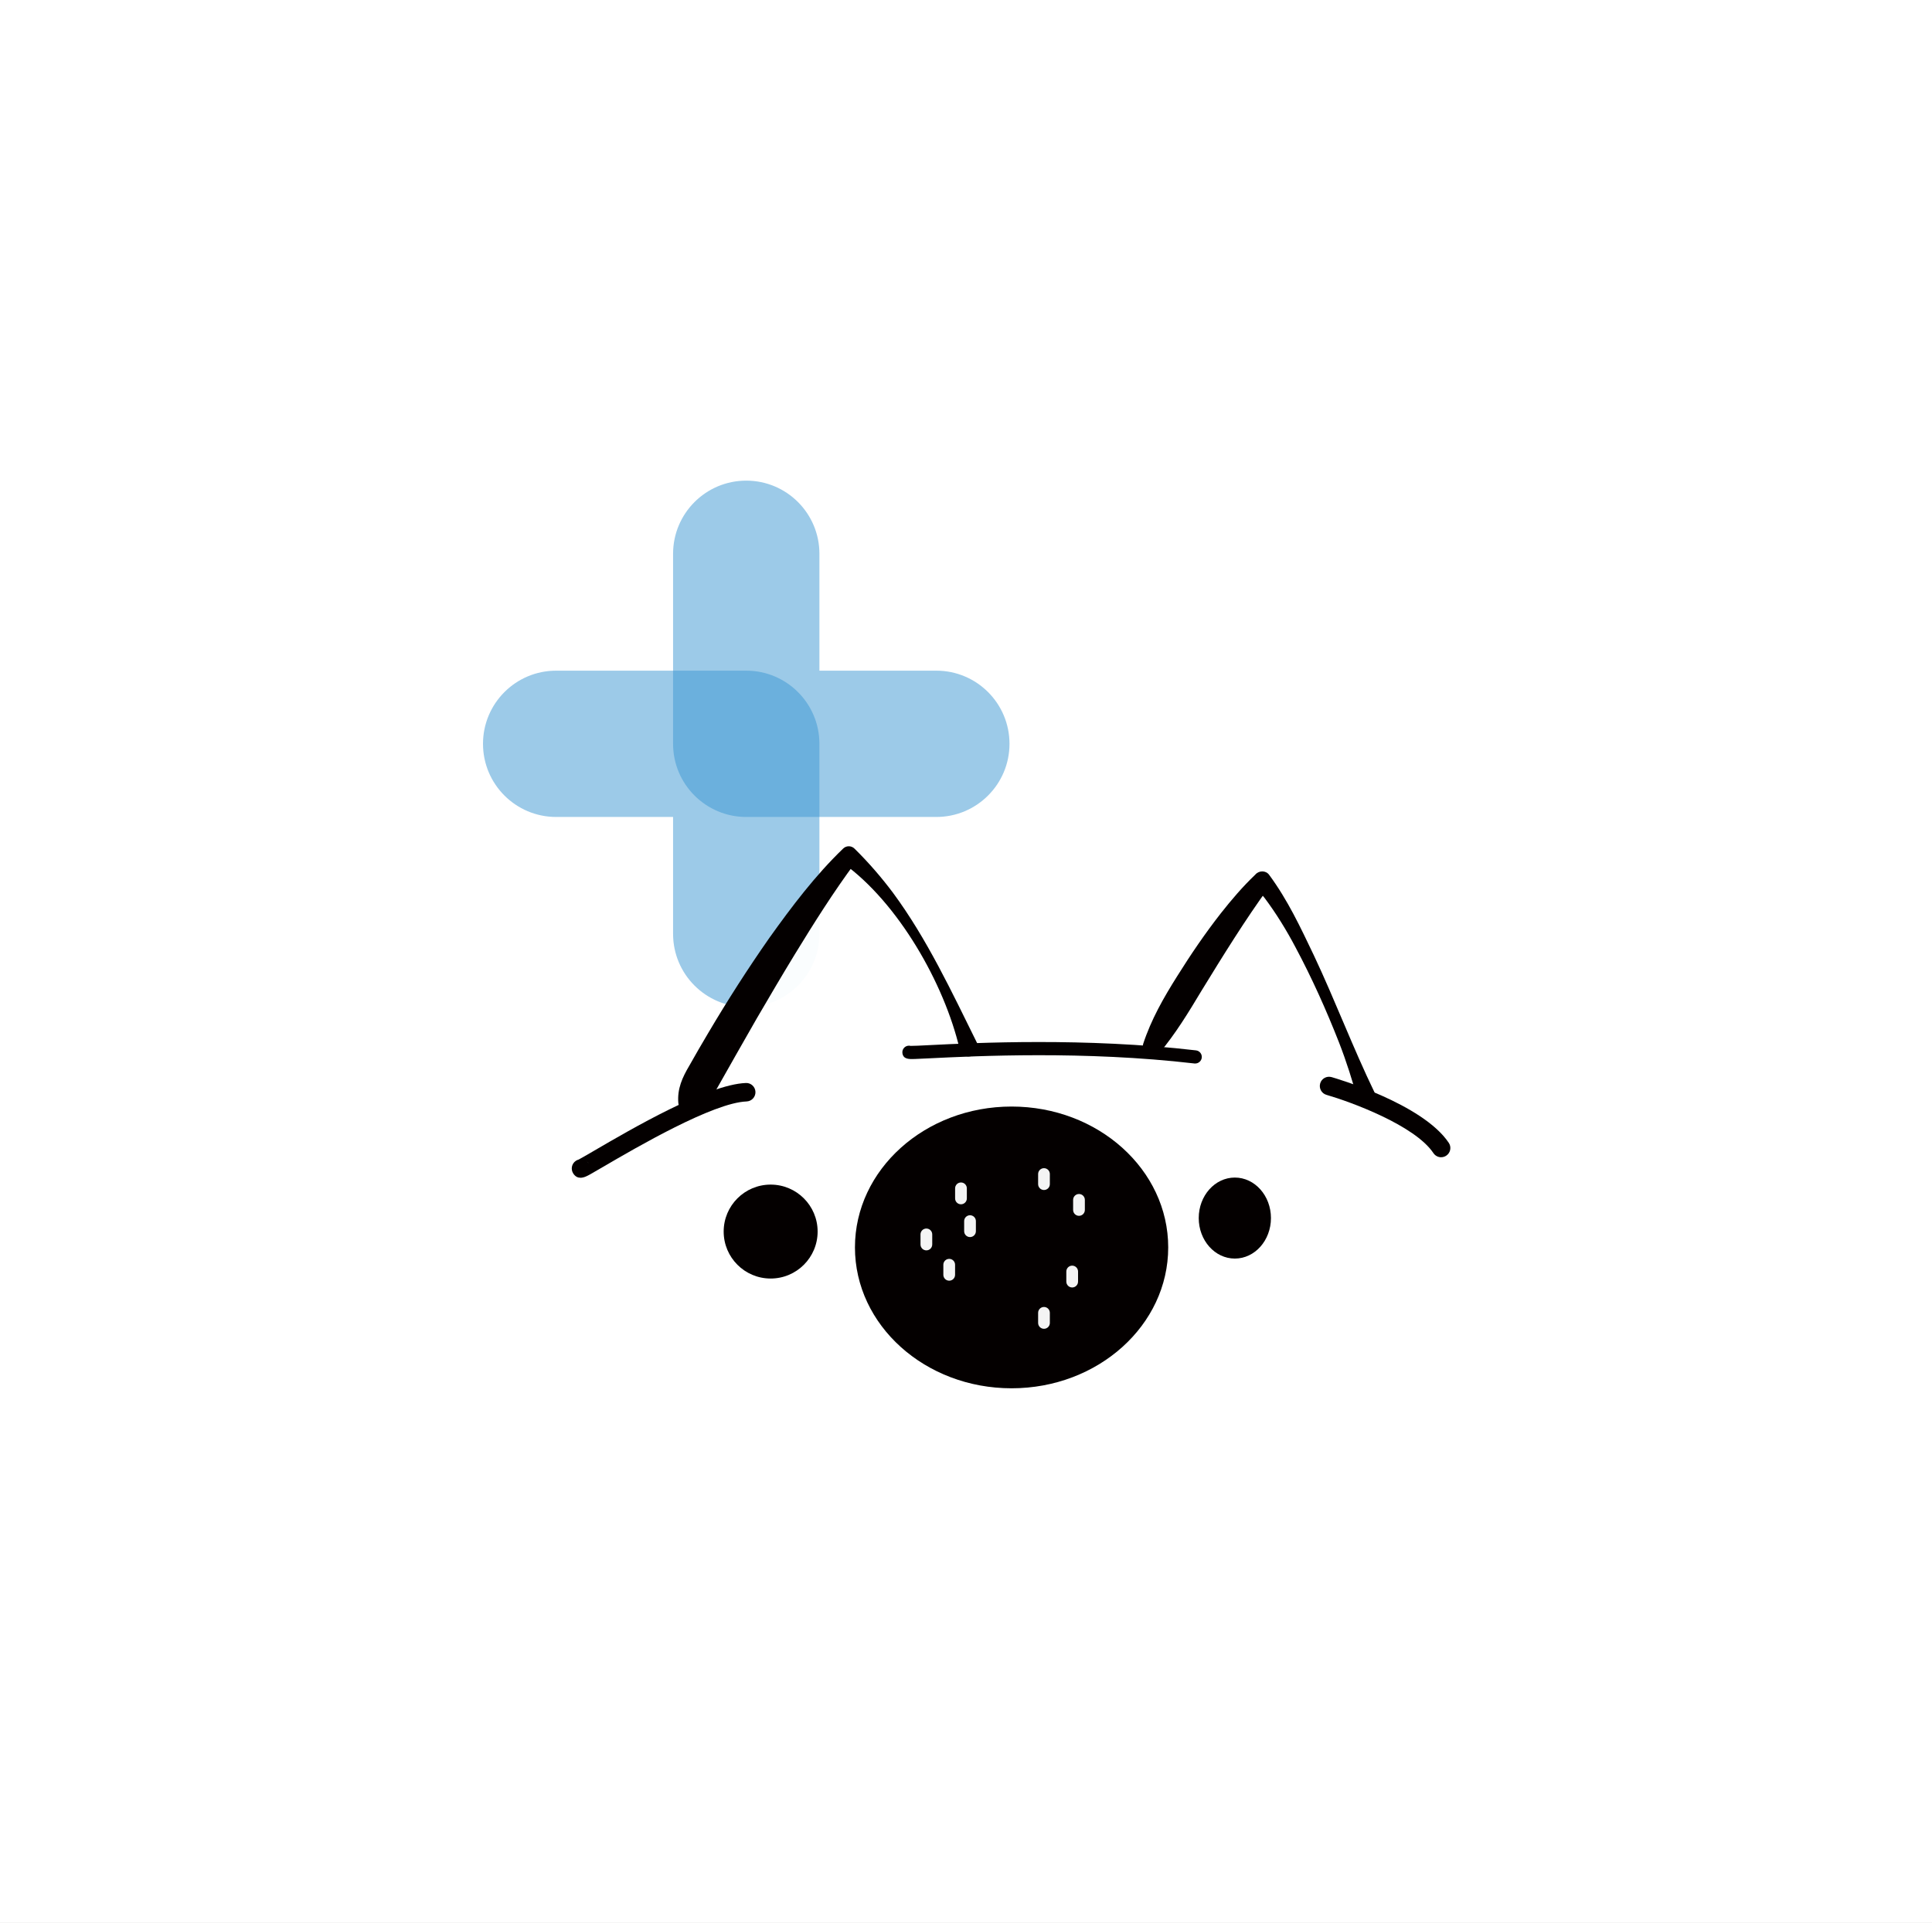
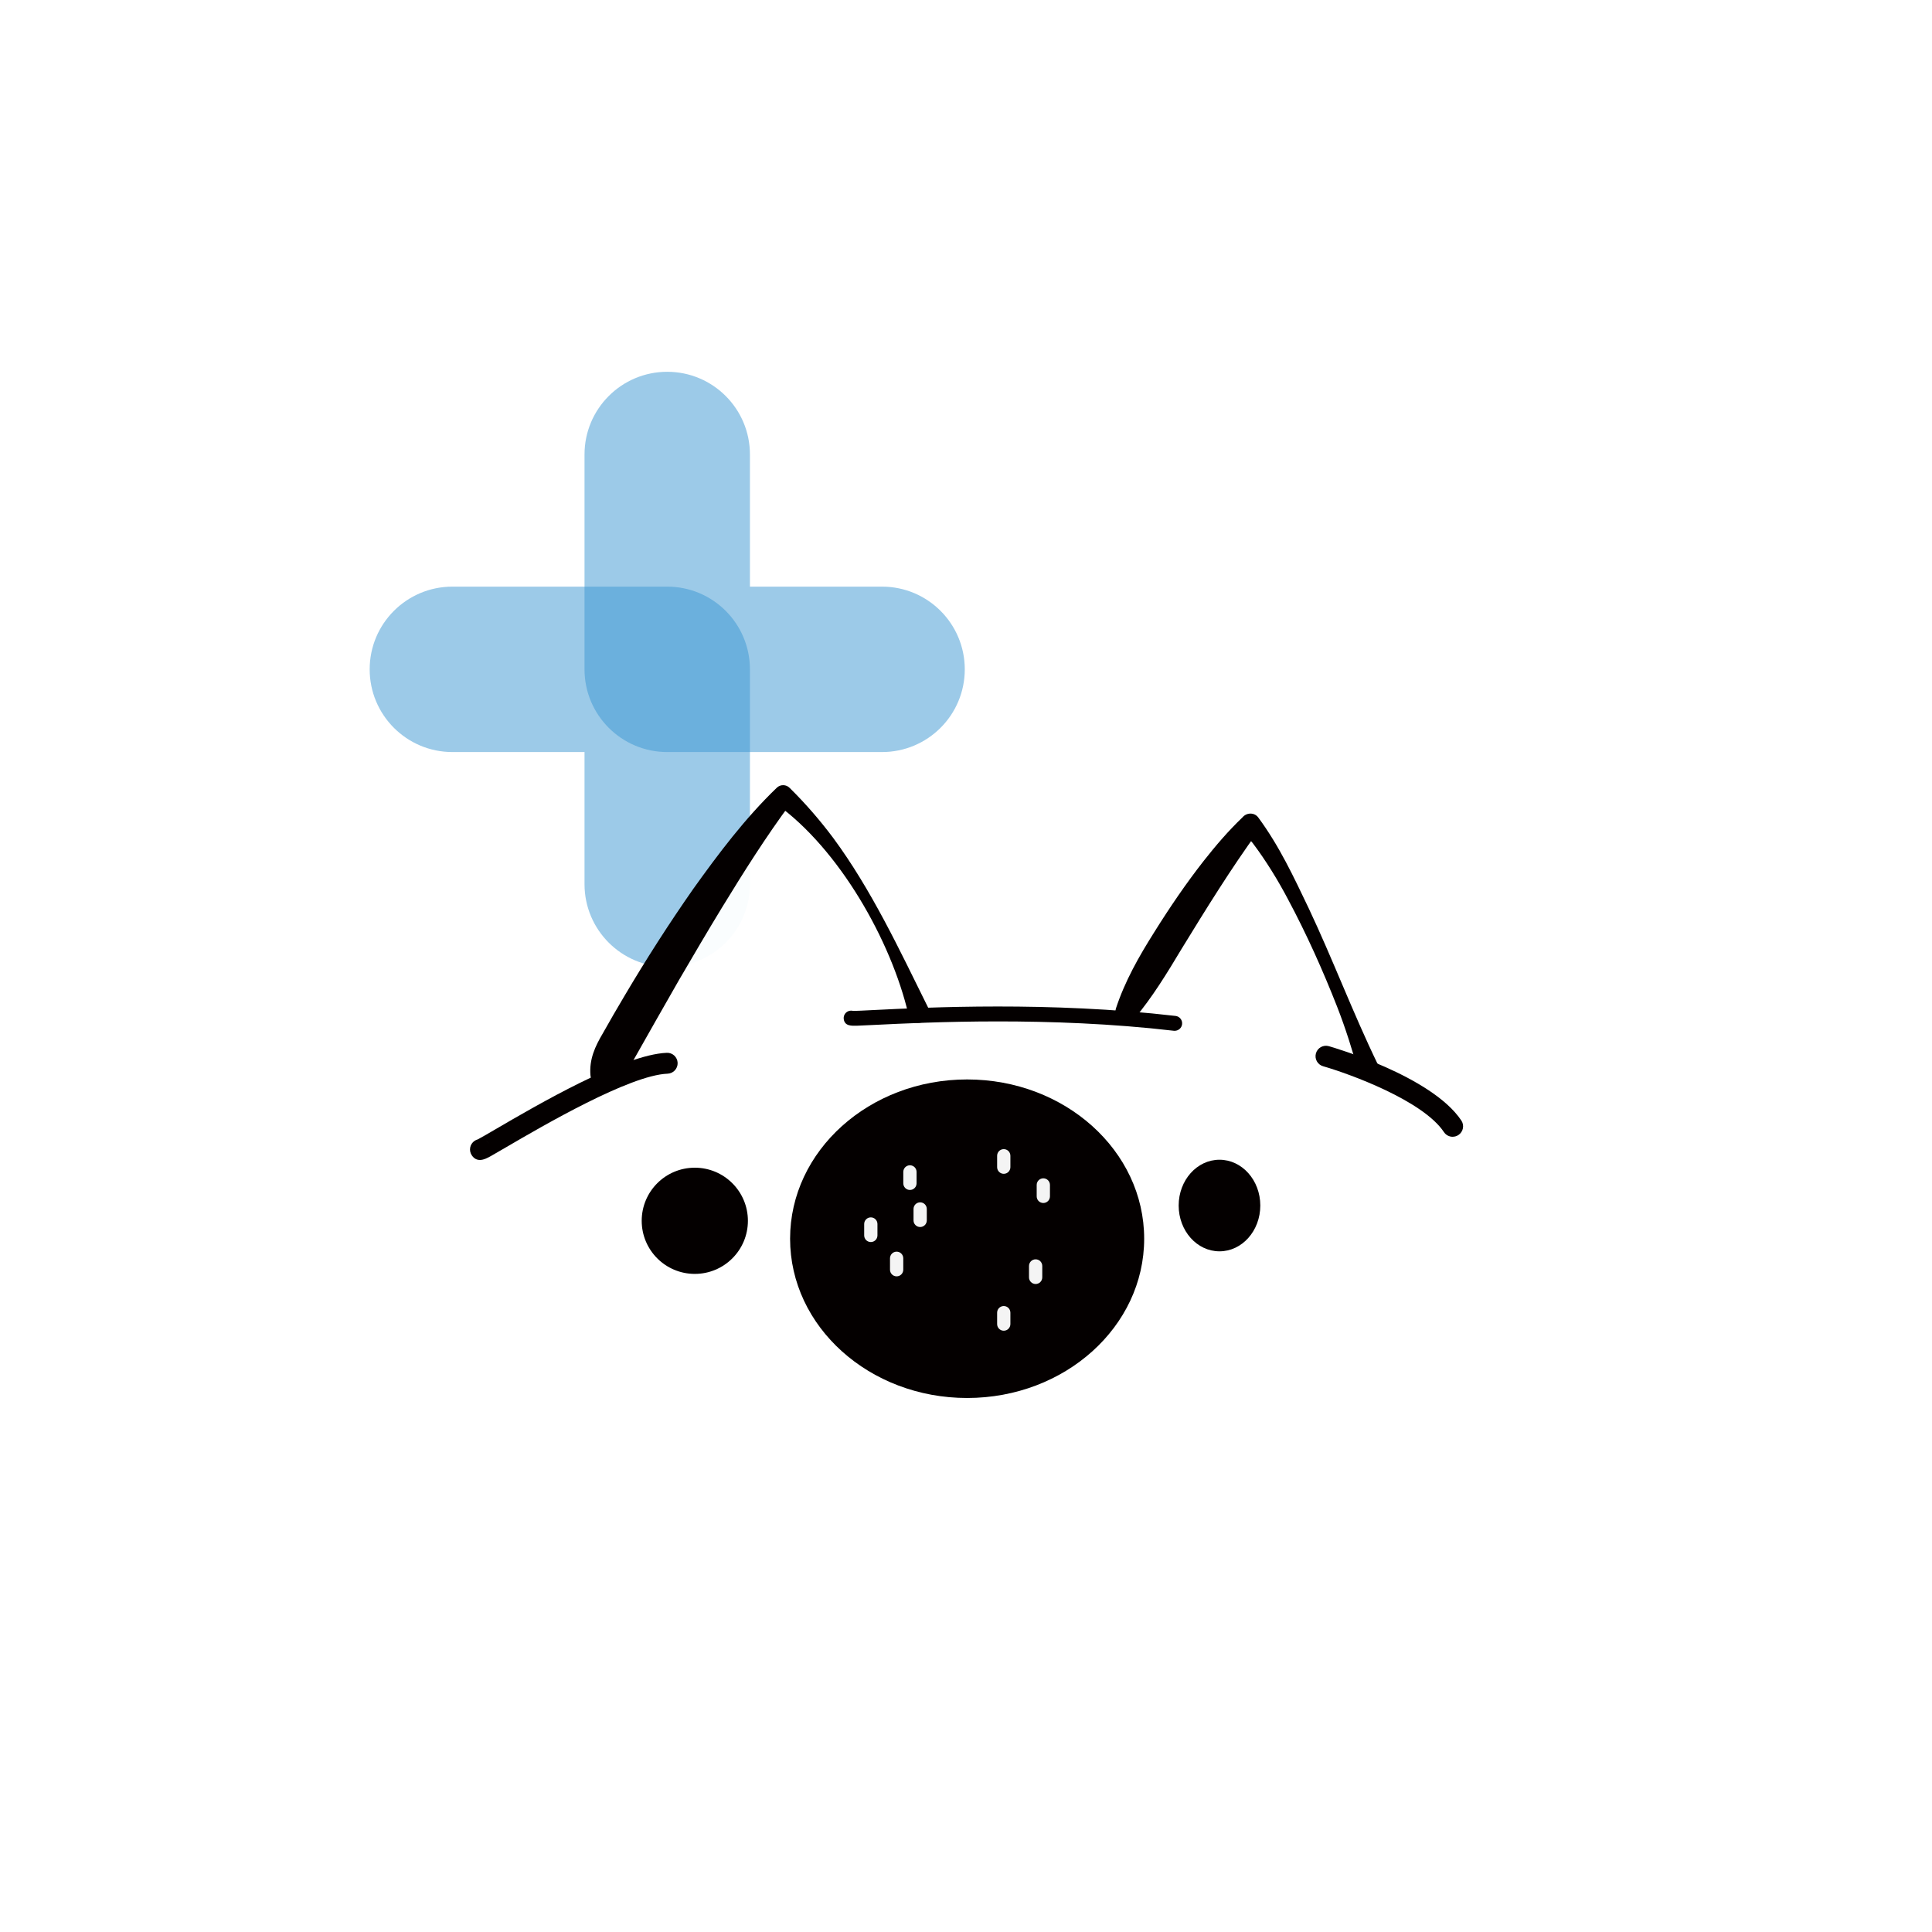
- <svg xmlns="http://www.w3.org/2000/svg" id="_图层_2" viewBox="-221.12 -219.56 732.44 729.02">
+ <svg xmlns="http://www.w3.org/2000/svg" id="_图层_2" viewBox="-162 -162 648 648">
  <defs>
    <style>
            .cls-1{opacity:.5;}.cls-2{fill:#3996d1;}.cls-2,.cls-3,.cls-4,.cls-5,.cls-6{stroke-width:0px;}.cls-3{fill:none;}.cls-4{fill:#040000;}.cls-7{clip-path:url(#clippath-1);}.cls-8{opacity:.95;stroke:#fff;stroke-miterlimit:10;}.cls-8,.cls-5{fill:#fff;}.cls-9{clip-path:url(#clippath);}.cls-6{fill:#f4f4f4;}
        </style>
-     <clipPath id="clippath">
-       <rect class="cls-3" x="-221.12" y="-219.56" width="732.44" height="729.02" />
-     </clipPath>
-     <clipPath id="clippath-1">
-       <rect class="cls-3" x="-221.12" y="-219.56" width="732.44" height="729.02" />
-     </clipPath>
  </defs>
  <g id="_图层_1-2">
    <rect class="cls-5" x="-221.12" y="-219.56" width="732.44" height="729.02" />
    <g>
      <g>
        <g class="cls-1">
          <path class="cls-2" d="M61.79,162.3c-15.32,0-27.74-12.42-27.74-27.74v-44.32H-10.27c-15.32,0-27.74-12.42-27.74-27.74s12.42-27.74,27.74-27.74H61.79c15.32,0,27.74,12.42,27.74,27.74v72.06c0,15.32-12.42,27.74-27.74,27.74Z" />
        </g>
        <g class="cls-1">
          <path class="cls-2" d="M133.85,90.24H61.79c-15.32,0-27.74-12.42-27.74-27.74V-9.56c0-15.32,12.42-27.74,27.74-27.74s27.74,12.42,27.74,27.74v44.32h44.32c15.32,0,27.74,12.42,27.74,27.74s-12.42,27.74-27.74,27.74Z" />
        </g>
      </g>
      <path class="cls-8" d="M215.19,178.23s23.04-42.27,42.07-63.64c17.36,20.37,39.4,81.58,39.4,81.58l-14.02-3.78s6.63,1.72,14.46,5.16c7.98,3.51,18.97,7.84,23.69,14.92l7.36,11.1v103.85H-3.65v-102.21s21.04-13.78,40.66-22.34c9.45-4.12,24.78-11.31,24.67-8.11,0,0-21.61,6.53-22.67,5.71s35.27-65.95,61.54-95.33c29.05,23.82,45.33,72.09,45.33,72.09l-22.53,2.38c.12.79,54.1-4.57,108.53,1.77" />
      <path class="cls-4" d="M-1.06,227.05c-.98,0-1.93-.4-2.71-1.57-1.07-1.61-.64-3.78.97-4.85.33-.22.69-.38,1.06-.48.89-.45,3.4-1.92,5.84-3.34,13.98-8.16,43.07-25.14,57.55-25.69,1.92-.09,3.56,1.43,3.63,3.37.07,1.93-1.44,3.56-3.37,3.63-12.73.48-41.85,17.48-54.28,24.74-2.06,1.2-3.73,2.18-4.91,2.84-1.01.57-2.42,1.36-3.79,1.36ZM2.05,221.6s0,0,0,0c0,0,0,0,0,0ZM.99,220.57c.41.25.78.6,1.07,1.03-.3-.45-.67-.79-1.07-1.03Z" />
      <path class="cls-4" d="M231.99,183.74c-.1,0-.19,0-.29-.02-41.75-4.87-82.7-2.83-100.19-1.97-2.54.13-4.53.22-5.88.27-2.1.07-4.28.14-4.63-2.17-.21-1.37.73-2.64,2.09-2.85.35-.06.7-.03,1.02.05.91.03,3.82-.12,7.16-.29,17.61-.88,58.86-2.92,101.02,1.99,1.37.16,2.35,1.4,2.19,2.77-.15,1.27-1.23,2.21-2.48,2.21ZM125.4,177.89c.27.33.46.74.53,1.19-.08-.48-.27-.88-.53-1.19Z" />
      <path class="cls-4" d="M36.04,198.68c-.45-5.4,1.56-9.71,4.13-14.06,2.35-4.15,4.71-8.29,7.16-12.38,7.28-12.32,15.01-24.4,23.22-36.14,8.54-11.93,17.33-23.62,27.99-33.89,1.22-1.18,3.17-1.14,4.35.09,5.35,5.28,10.16,10.85,14.54,16.7,12.89,17.45,22.28,37.61,31.88,56.98,2.08,4.86-5.32,7.39-6.63,2.24-5.83-24.88-23.32-55.51-44.23-70.5,0,0,4.83-.37,4.83-.37-8.31,11.17-15.84,23.14-23.13,35.06-4.89,8.02-9.64,16.12-14.38,24.24-4.34,7.55-11.42,20.04-15.69,27.61-2.01,3.2-4.52,6.05-8,7.81-2.56,1.33-5.82-.51-6.03-3.37h0Z" />
      <path class="cls-4" d="M212.22,176.43c3.05-9.35,7.8-17.66,12.98-25.87,5.13-8.2,10.55-16.18,16.54-23.83,4.01-5.09,8.24-10.05,13.01-14.6,1.37-1.64,3.98-1.71,5.28.06,7.13,9.68,11.85,19.87,16.91,30.44,8.14,17.24,14.8,35.05,23.12,52.23,1.9,4.21-4.15,7.22-6.33,3.07-2.06-7.5-4.4-14.97-7.24-22.24-4.79-12.21-10.26-24.4-16.44-35.97-3.42-6.5-7.42-13.01-11.84-18.89-1.13-1.41-2.34-2.74-3.49-4.1l5.28.06c-9.12,12.53-17.53,26.16-25.65,39.4-4.9,8.17-9.81,16.27-15.99,23.63-2.5,2.96-7.3.29-6.11-3.39h0Z" />
      <path class="cls-4" d="M325.23,219.28c-1.13,0-2.24-.55-2.92-1.56-7.07-10.61-31.67-19.55-40.54-22.1-1.86-.53-2.93-2.47-2.4-4.33.53-1.86,2.47-2.93,4.33-2.4,1.4.4,34.49,10.02,44.44,24.94,1.07,1.61.64,3.78-.97,4.85-.6.4-1.27.59-1.94.59Z" />
      <circle class="cls-4" cx="71.04" cy="247.46" r="17.81" />
      <ellipse class="cls-4" cx="247.02" cy="242.34" rx="13.69" ry="15.36" />
      <ellipse class="cls-4" cx="162.38" cy="253.47" rx="59.38" ry="53.42" />
      <rect class="cls-6" x="140.96" y="228.83" width="4.45" height="8.28" rx="2.23" ry="2.23" transform="translate(286.38 465.95) rotate(-180)" />
      <rect class="cls-6" x="144.4" y="241.27" width="4.45" height="8.28" rx="2.23" ry="2.23" transform="translate(293.25 490.82) rotate(-180)" />
      <rect class="cls-6" x="183.13" y="260.37" width="4.45" height="8.28" rx="2.23" ry="2.23" transform="translate(370.71 529.03) rotate(180)" />
      <rect class="cls-6" x="172.44" y="276.05" width="4.45" height="8.28" rx="2.23" ry="2.23" transform="translate(349.33 560.38) rotate(-180)" />
      <rect class="cls-6" x="185.71" y="233.2" width="4.45" height="8.28" rx="2.23" ry="2.23" transform="translate(375.87 474.69) rotate(-180)" />
      <rect class="cls-6" x="172.44" y="223.42" width="4.45" height="8.28" rx="2.23" ry="2.23" transform="translate(349.33 455.12) rotate(-180)" />
      <rect class="cls-6" x="136.51" y="257.8" width="4.45" height="8.28" rx="2.23" ry="2.23" transform="translate(277.47 523.89) rotate(-180)" />
      <rect class="cls-6" x="127.85" y="246.31" width="4.45" height="8.28" rx="2.23" ry="2.23" transform="translate(260.15 500.9) rotate(-180)" />
    </g>
  </g>
</svg>
